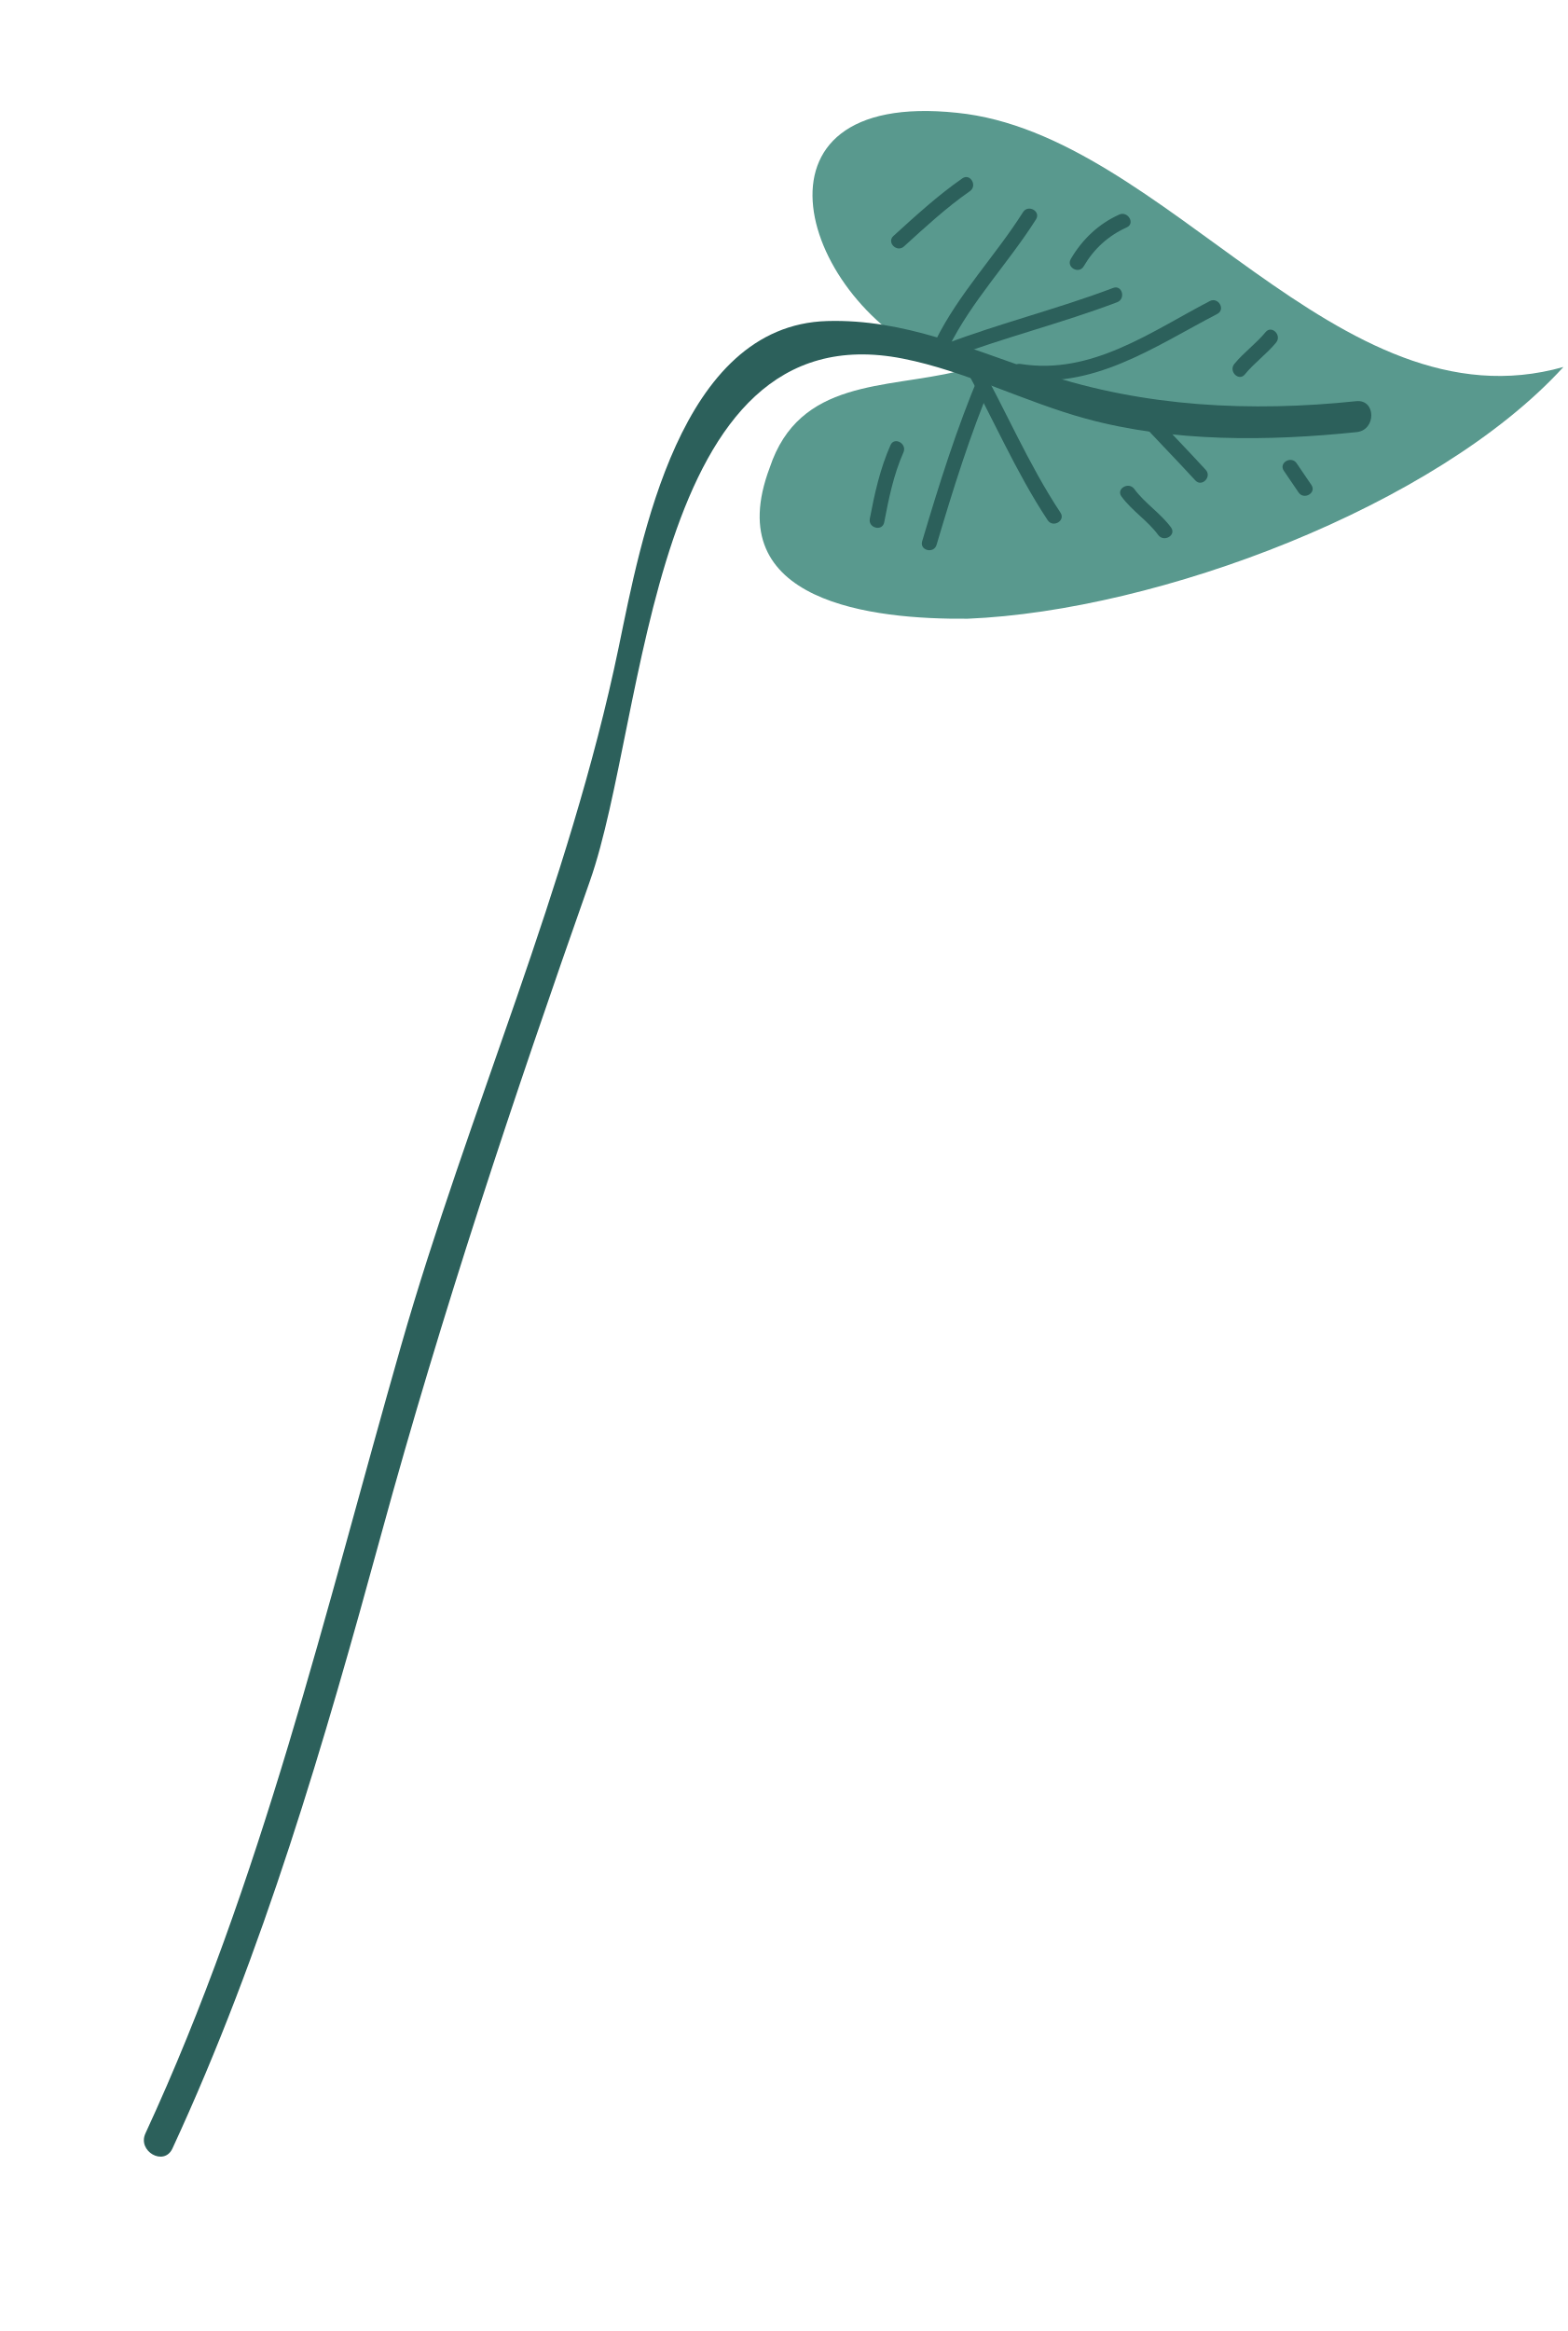
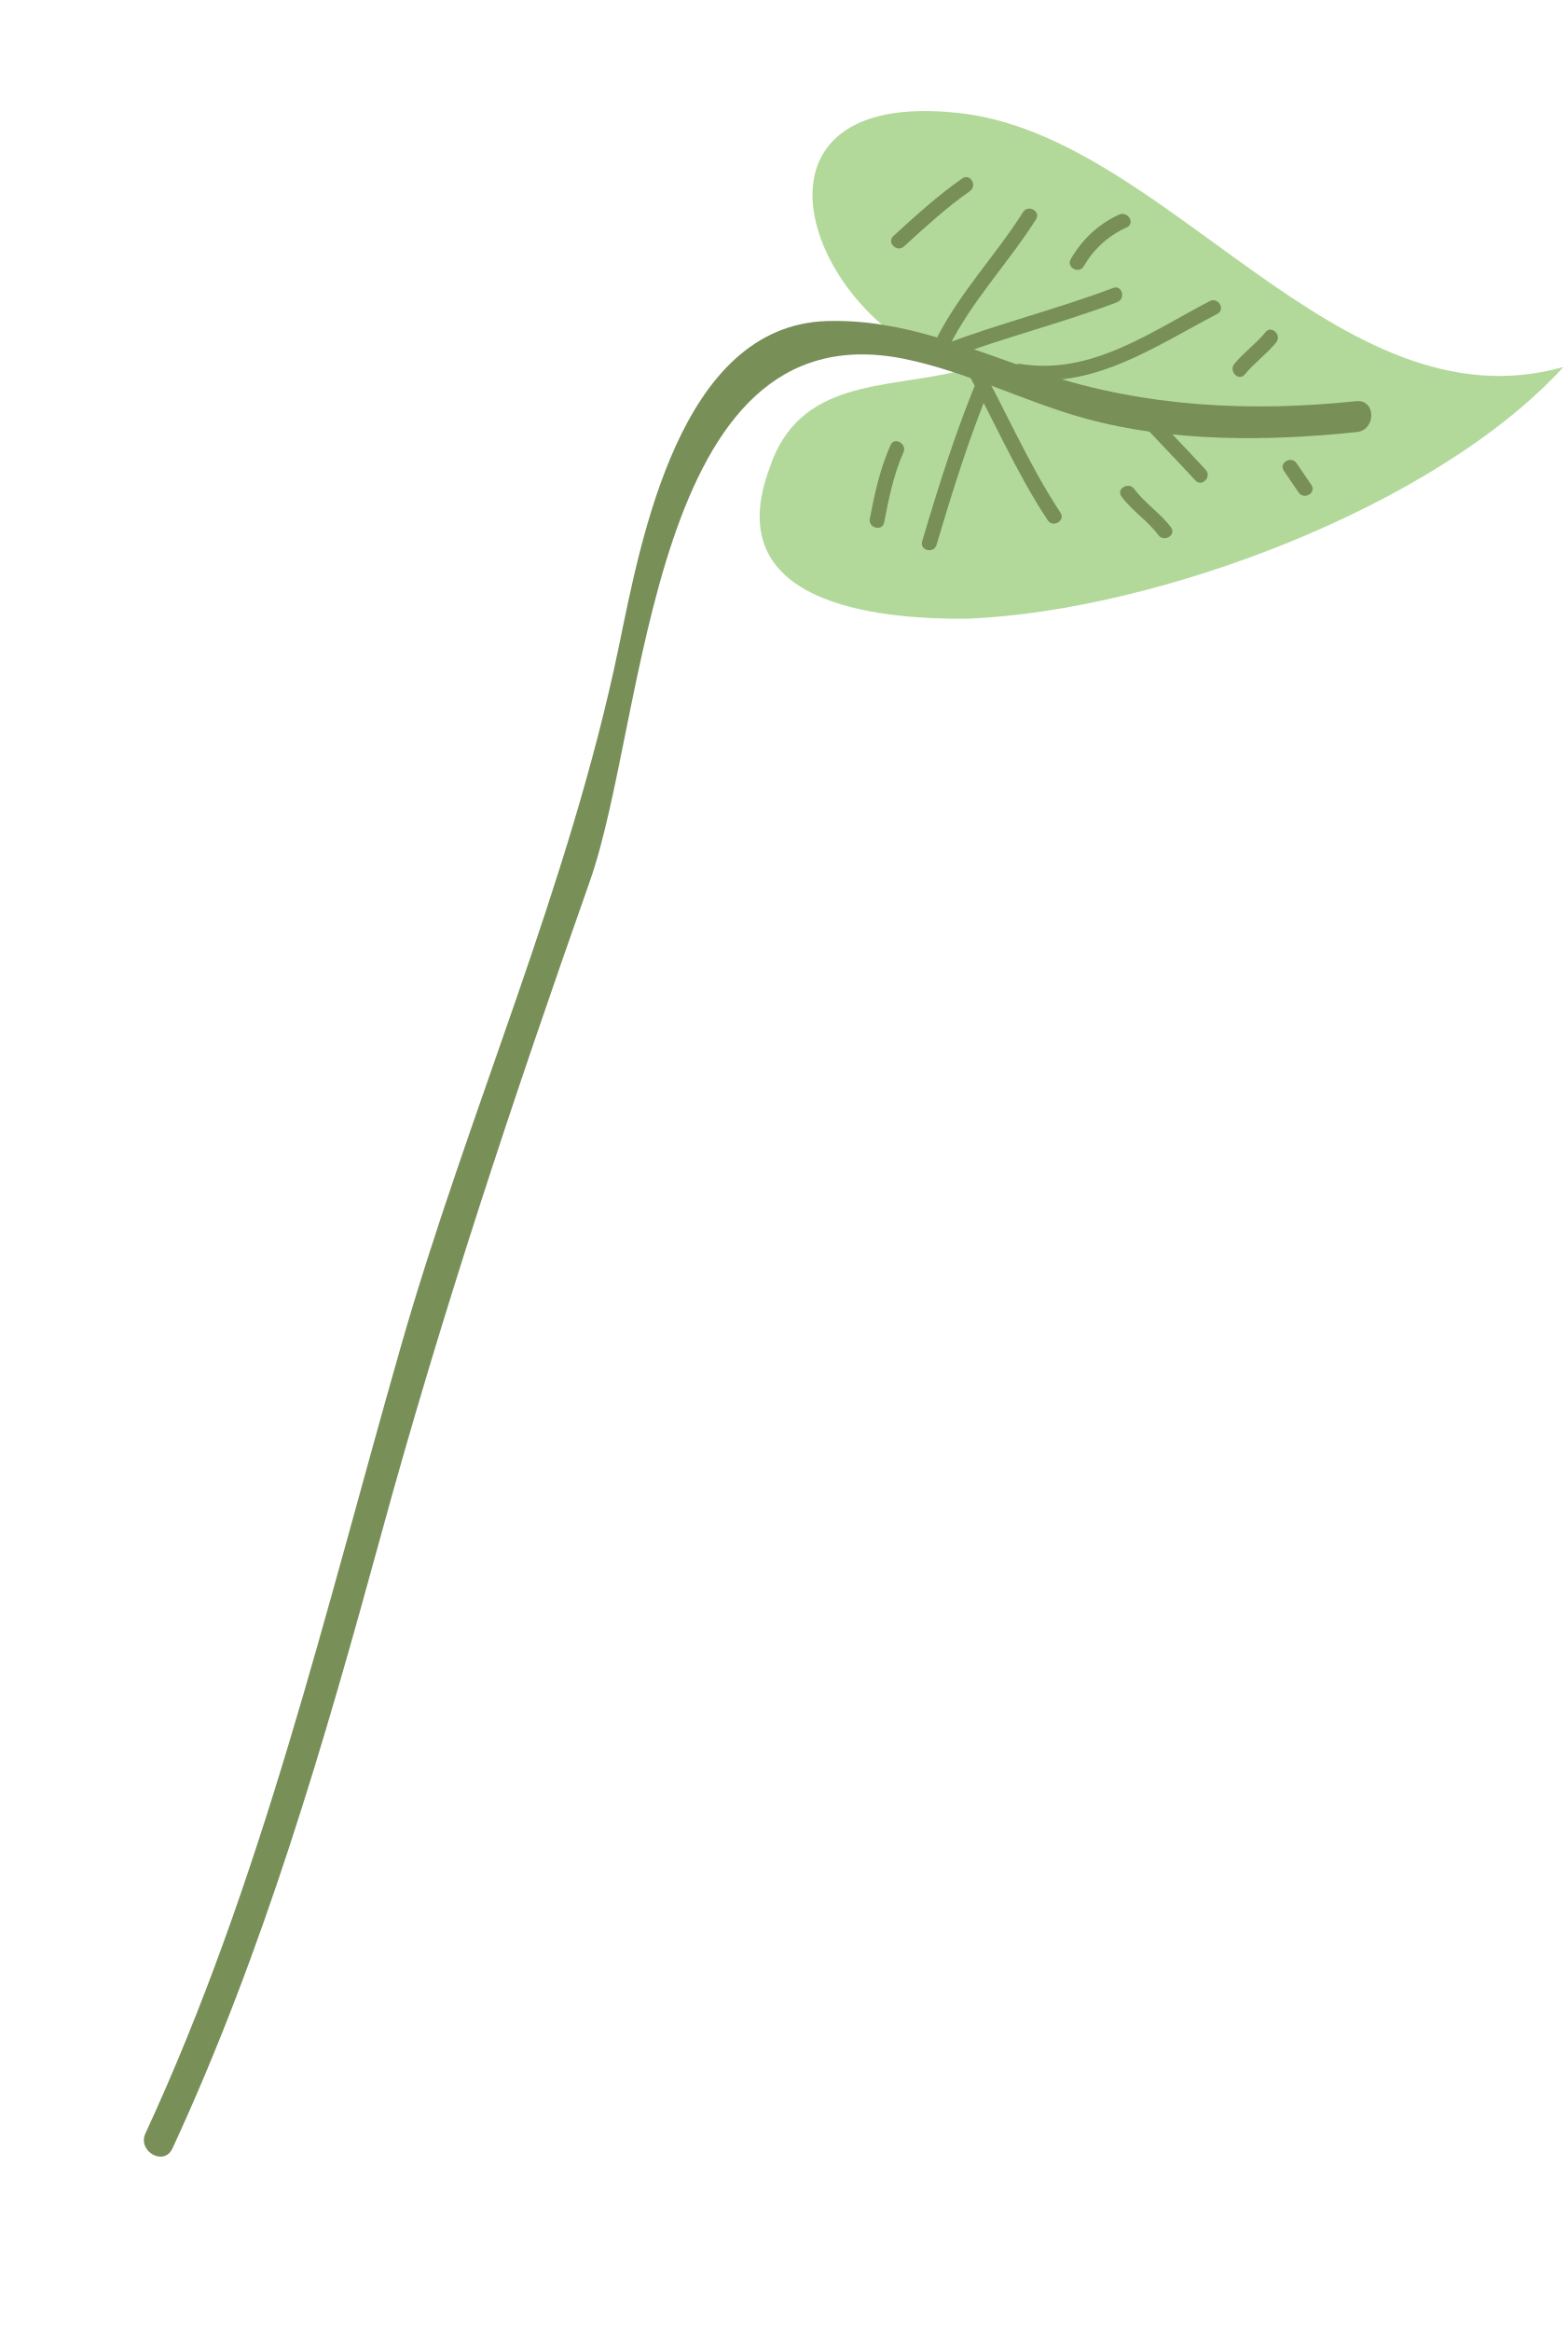
<svg xmlns="http://www.w3.org/2000/svg" width="115" height="171" viewBox="0 0 115 171" fill="none">
-   <path d="M69.046 26.534C58.77 22.268 53.91 6.553 70.215 8.274C85.629 9.827 98.112 31.61 114.715 26.921C105.371 37.153 84.968 44.817 70.998 45.389C64.056 45.451 52.739 44.218 56.477 34.306C58.643 27.786 64.97 28.53 70.299 27.235" fill="#59998E" />
-   <path d="M99.51 29.43C91.797 30.239 83.988 29.858 76.592 27.413C71.272 25.655 66.398 23.386 60.691 23.551C49.861 23.866 47.032 39.593 45.395 47.485C41.745 65.071 34.346 81.529 29.411 98.78C23.831 118.282 19.23 138.01 10.672 156.501C10.062 157.82 12.037 158.942 12.652 157.612C19.355 143.124 23.78 127.879 27.982 112.515C32.429 96.254 37.683 80.524 43.281 64.64C47.511 52.633 47.648 22.643 66.249 26.308C70.85 27.215 75.15 29.475 79.669 30.711C86.013 32.447 93.086 32.376 99.549 31.698C100.992 31.547 100.968 29.278 99.51 29.43Z" fill="#2C605B" />
-   <path d="M69.601 25.499C71.298 22.073 73.979 19.307 76.014 16.094C76.391 15.5 75.439 14.97 75.064 15.561C73.028 18.776 70.347 21.538 68.651 24.966C68.341 25.593 69.289 26.129 69.601 25.499Z" fill="#2C605B" />
-   <path d="M69.634 26.287C73.691 24.747 77.913 23.71 81.97 22.17C82.621 21.923 82.333 20.872 81.675 21.122C77.619 22.66 73.396 23.699 69.339 25.239C68.688 25.486 68.977 26.537 69.634 26.287Z" fill="#2C605B" />
-   <path d="M70.716 26.826C72.825 30.581 74.488 34.564 76.872 38.163C77.258 38.748 78.199 38.198 77.812 37.612C75.429 34.011 73.766 30.029 71.656 26.274C71.311 25.661 70.372 26.214 70.716 26.826Z" fill="#2C605B" />
-   <path d="M71.877 27.431C70.189 31.428 68.896 35.556 67.661 39.711C67.461 40.383 68.52 40.644 68.718 39.971C69.925 35.912 71.178 31.87 72.826 27.963C73.097 27.324 72.148 26.784 71.877 27.431Z" fill="#2C605B" />
-   <path d="M74.621 27.758C80.164 28.644 84.631 25.468 89.317 23.028C89.942 22.702 89.386 21.766 88.765 22.087C84.392 24.365 80.077 27.527 74.881 26.699C74.196 26.589 73.926 27.645 74.621 27.758Z" fill="#2C605B" />
-   <path d="M83.477 30.739C84.868 32.257 86.312 33.724 87.703 35.241C88.177 35.761 88.941 34.982 88.468 34.467C87.078 32.949 85.636 31.482 84.242 29.965C83.766 29.445 83.005 30.223 83.477 30.739Z" fill="#2C605B" />
-   <path d="M82.286 36.423C83.066 37.485 84.205 38.19 84.982 39.246C85.395 39.809 86.337 39.261 85.922 38.695C85.143 37.634 84.003 36.928 83.226 35.871C82.812 35.31 81.87 35.858 82.286 36.423Z" fill="#2C605B" />
-   <path d="M65.339 32.653C64.572 34.385 64.173 36.202 63.82 38.056C63.69 38.741 64.745 39.008 64.877 38.316C65.212 36.565 65.564 34.825 66.289 33.186C66.572 32.549 65.623 32.009 65.339 32.653Z" fill="#2C605B" />
-   <path d="M66.327 18.08C67.883 16.663 69.434 15.23 71.163 14.025C71.738 13.625 71.187 12.685 70.611 13.084C68.803 14.344 67.178 15.83 65.552 17.312C65.035 17.786 65.811 18.55 66.327 18.08Z" fill="#2C605B" />
-   <path d="M79.516 19.534C80.266 18.253 81.318 17.291 82.673 16.681C83.314 16.391 82.754 15.457 82.12 15.741C80.6 16.426 79.407 17.564 78.567 18.999C78.211 19.608 79.162 20.14 79.516 19.534Z" fill="#2C605B" />
-   <path d="M92.858 24.365C92.163 25.214 91.258 25.851 90.566 26.699C90.125 27.241 90.897 28.009 91.339 27.466C92.032 26.616 92.937 25.979 93.631 25.131C94.074 24.591 93.302 23.823 92.858 24.365Z" fill="#2C605B" />
-   <path d="M94.198 34.535C94.559 35.065 94.919 35.598 95.281 36.127C95.674 36.706 96.617 36.157 96.22 35.576C95.859 35.047 95.498 34.515 95.138 33.984C94.742 33.406 93.801 33.955 94.198 34.535Z" fill="#2C605B" />
+   <path d="M69.046 26.534C58.77 22.268 53.91 6.553 70.215 8.274C85.629 9.827 98.112 31.61 114.715 26.921C105.371 37.153 84.968 44.817 70.998 45.389C64.056 45.451 52.739 44.218 56.477 34.306C58.643 27.786 64.97 28.53 70.299 27.235" fill="#b3d99a" />
+   <path d="M99.51 29.43C91.797 30.239 83.988 29.858 76.592 27.413C71.272 25.655 66.398 23.386 60.691 23.551C49.861 23.866 47.032 39.593 45.395 47.485C41.745 65.071 34.346 81.529 29.411 98.78C23.831 118.282 19.23 138.01 10.672 156.501C10.062 157.82 12.037 158.942 12.652 157.612C19.355 143.124 23.78 127.879 27.982 112.515C32.429 96.254 37.683 80.524 43.281 64.64C47.511 52.633 47.648 22.643 66.249 26.308C70.85 27.215 75.15 29.475 79.669 30.711C86.013 32.447 93.086 32.376 99.549 31.698C100.992 31.547 100.968 29.278 99.51 29.43Z" fill="#789058" />
+   <path d="M69.601 25.499C71.298 22.073 73.979 19.307 76.014 16.094C76.391 15.5 75.439 14.97 75.064 15.561C73.028 18.776 70.347 21.538 68.651 24.966C68.341 25.593 69.289 26.129 69.601 25.499Z" fill="#789058" />
+   <path d="M69.634 26.287C73.691 24.747 77.913 23.71 81.97 22.17C82.621 21.923 82.333 20.872 81.675 21.122C77.619 22.66 73.396 23.699 69.339 25.239C68.688 25.486 68.977 26.537 69.634 26.287Z" fill="#789058" />
+   <path d="M70.716 26.826C72.825 30.581 74.488 34.564 76.872 38.163C77.258 38.748 78.199 38.198 77.812 37.612C75.429 34.011 73.766 30.029 71.656 26.274C71.311 25.661 70.372 26.214 70.716 26.826Z" fill="#789058" />
+   <path d="M71.877 27.431C70.189 31.428 68.896 35.556 67.661 39.711C67.461 40.383 68.52 40.644 68.718 39.971C69.925 35.912 71.178 31.87 72.826 27.963C73.097 27.324 72.148 26.784 71.877 27.431Z" fill="#789058" />
+   <path d="M74.621 27.758C80.164 28.644 84.631 25.468 89.317 23.028C89.942 22.702 89.386 21.766 88.765 22.087C84.392 24.365 80.077 27.527 74.881 26.699C74.196 26.589 73.926 27.645 74.621 27.758Z" fill="#789058" />
+   <path d="M83.477 30.739C84.868 32.257 86.312 33.724 87.703 35.241C88.177 35.761 88.941 34.982 88.468 34.467C87.078 32.949 85.636 31.482 84.242 29.965C83.766 29.445 83.005 30.223 83.477 30.739Z" fill="#789058" />
+   <path d="M82.286 36.423C83.066 37.485 84.205 38.19 84.982 39.246C85.395 39.809 86.337 39.261 85.922 38.695C85.143 37.634 84.003 36.928 83.226 35.871C82.812 35.31 81.87 35.858 82.286 36.423Z" fill="#789058" />
+   <path d="M65.339 32.653C64.572 34.385 64.173 36.202 63.82 38.056C63.69 38.741 64.745 39.008 64.877 38.316C65.212 36.565 65.564 34.825 66.289 33.186C66.572 32.549 65.623 32.009 65.339 32.653Z" fill="#789058" />
+   <path d="M66.327 18.08C67.883 16.663 69.434 15.23 71.163 14.025C71.738 13.625 71.187 12.685 70.611 13.084C68.803 14.344 67.178 15.83 65.552 17.312C65.035 17.786 65.811 18.55 66.327 18.08Z" fill="#789058" />
+   <path d="M79.516 19.534C80.266 18.253 81.318 17.291 82.673 16.681C83.314 16.391 82.754 15.457 82.12 15.741C80.6 16.426 79.407 17.564 78.567 18.999C78.211 19.608 79.162 20.14 79.516 19.534Z" fill="#789058" />
+   <path d="M92.858 24.365C92.163 25.214 91.258 25.851 90.566 26.699C90.125 27.241 90.897 28.009 91.339 27.466C92.032 26.616 92.937 25.979 93.631 25.131C94.074 24.591 93.302 23.823 92.858 24.365Z" fill="#789058" />
+   <path d="M94.198 34.535C94.559 35.065 94.919 35.598 95.281 36.127C95.674 36.706 96.617 36.157 96.22 35.576C95.859 35.047 95.498 34.515 95.138 33.984C94.742 33.406 93.801 33.955 94.198 34.535Z" fill="#789058" />
</svg>
